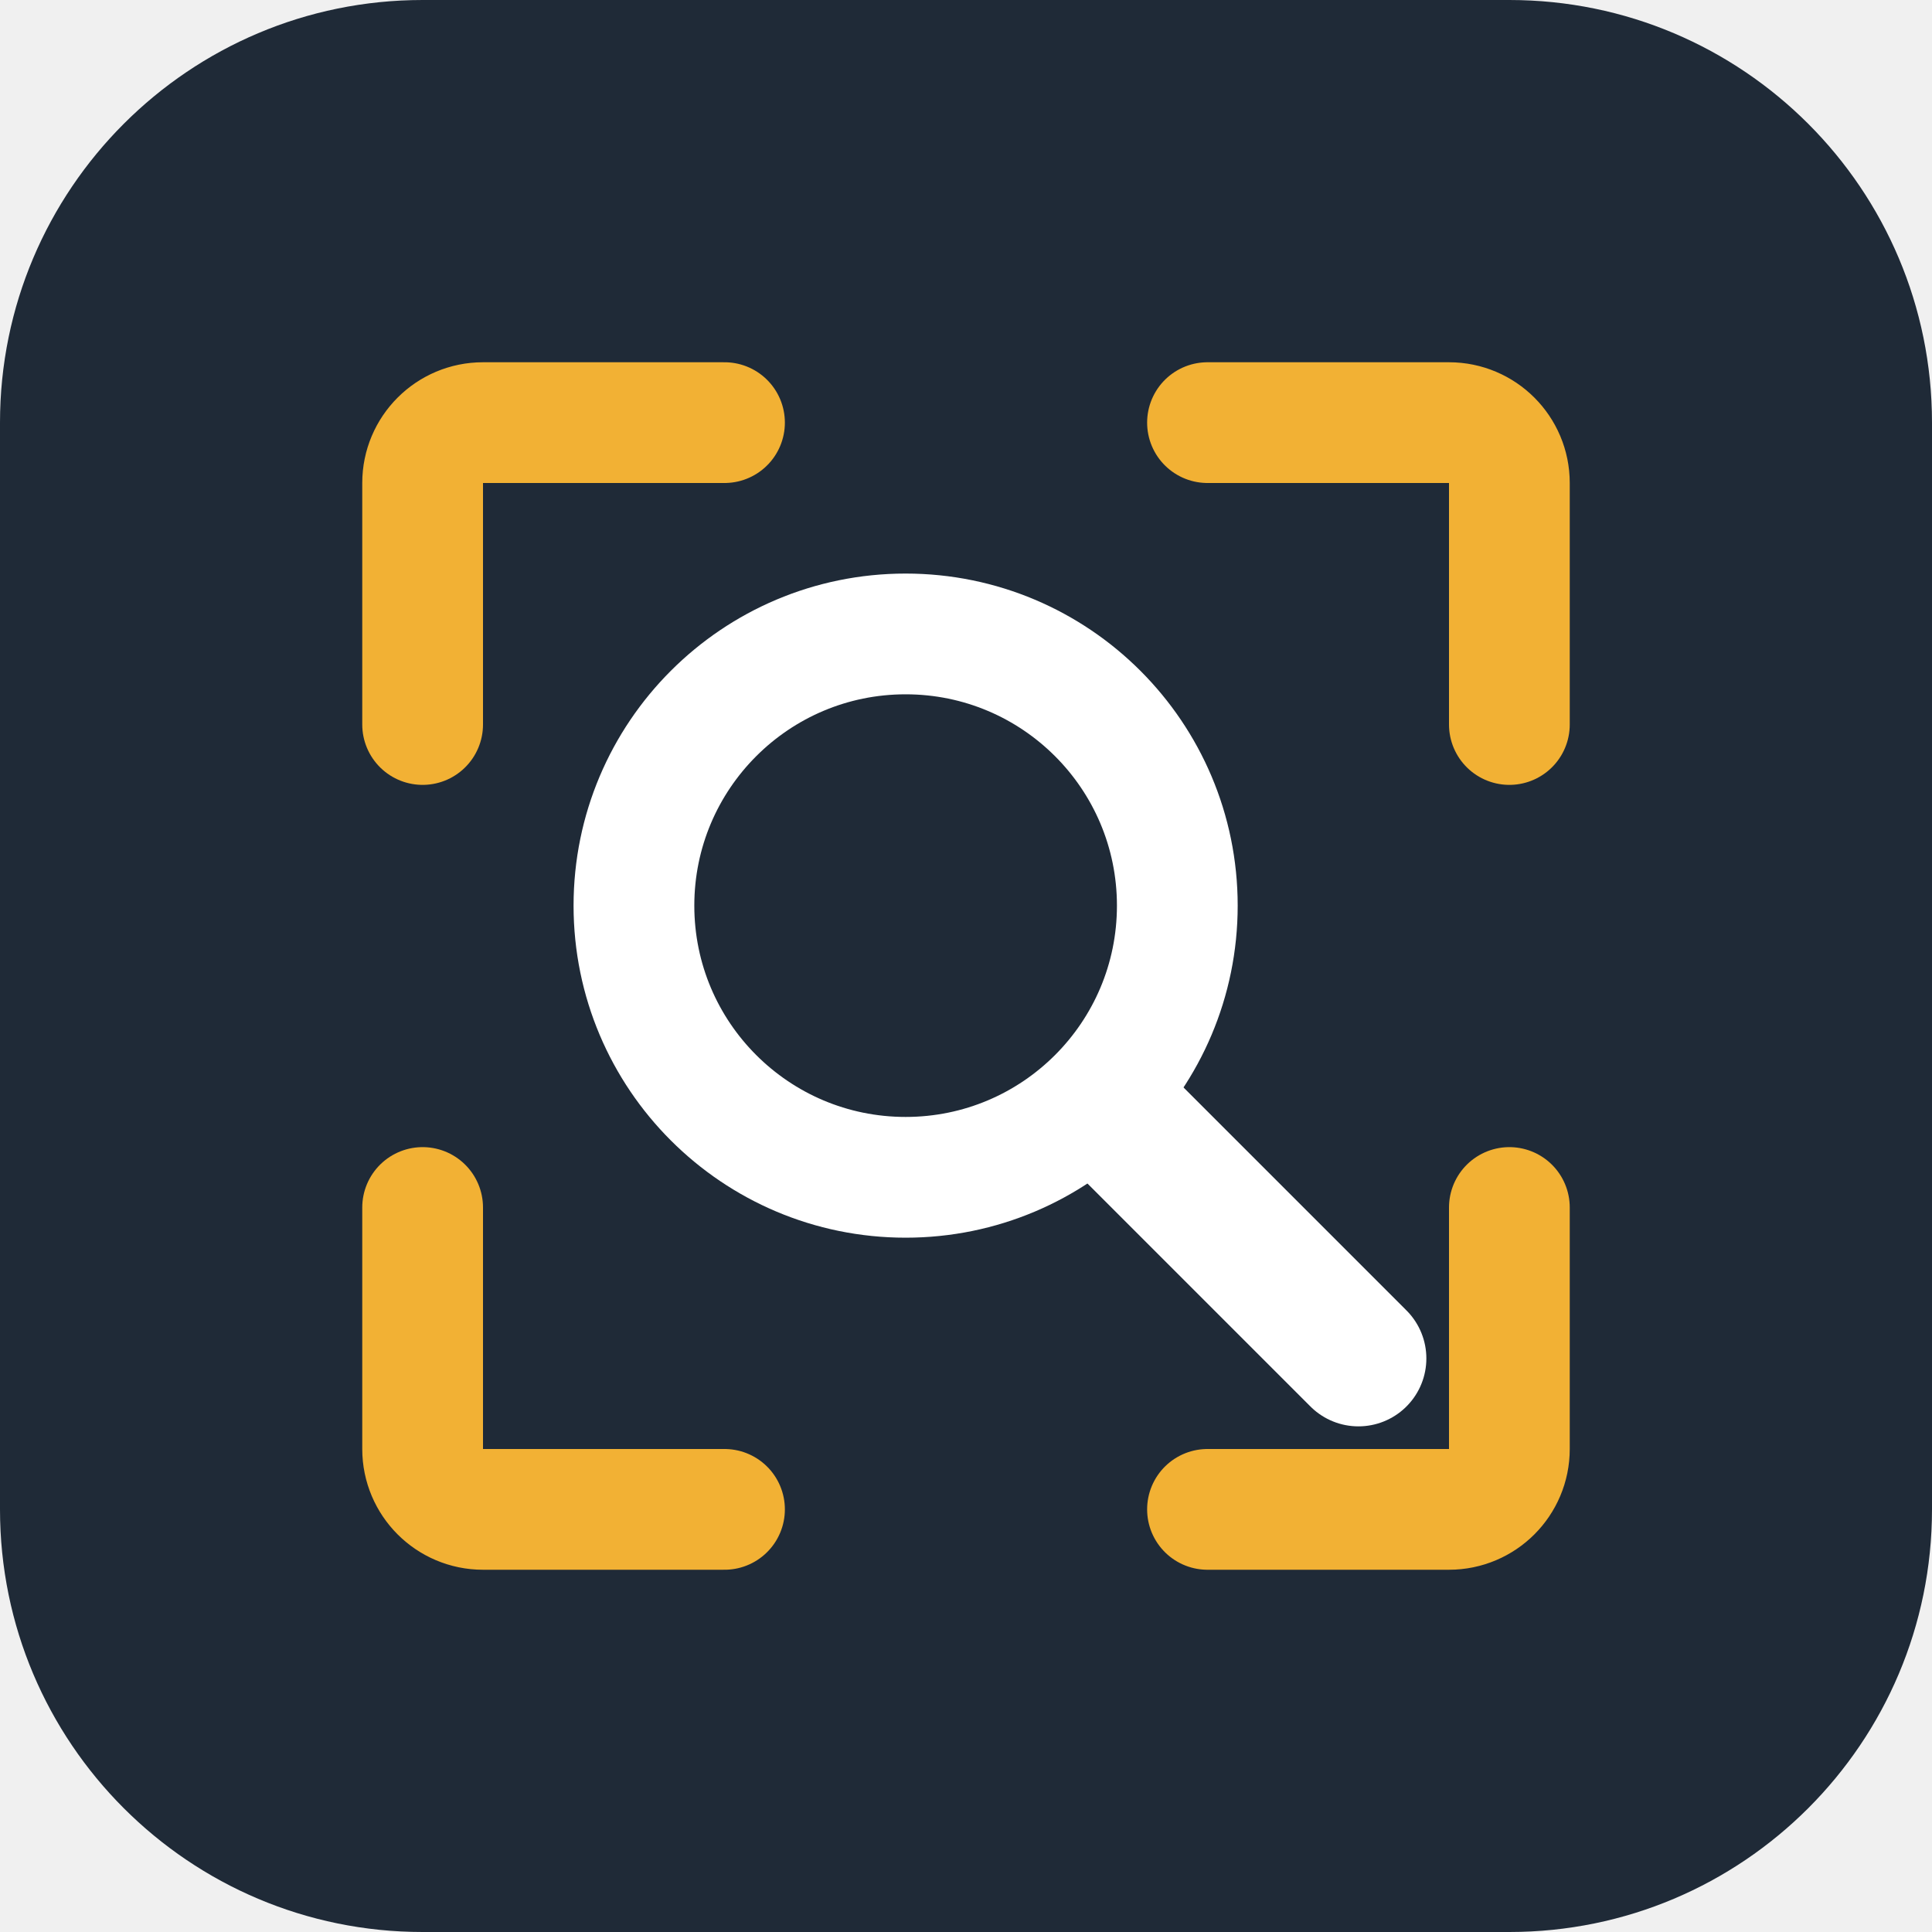
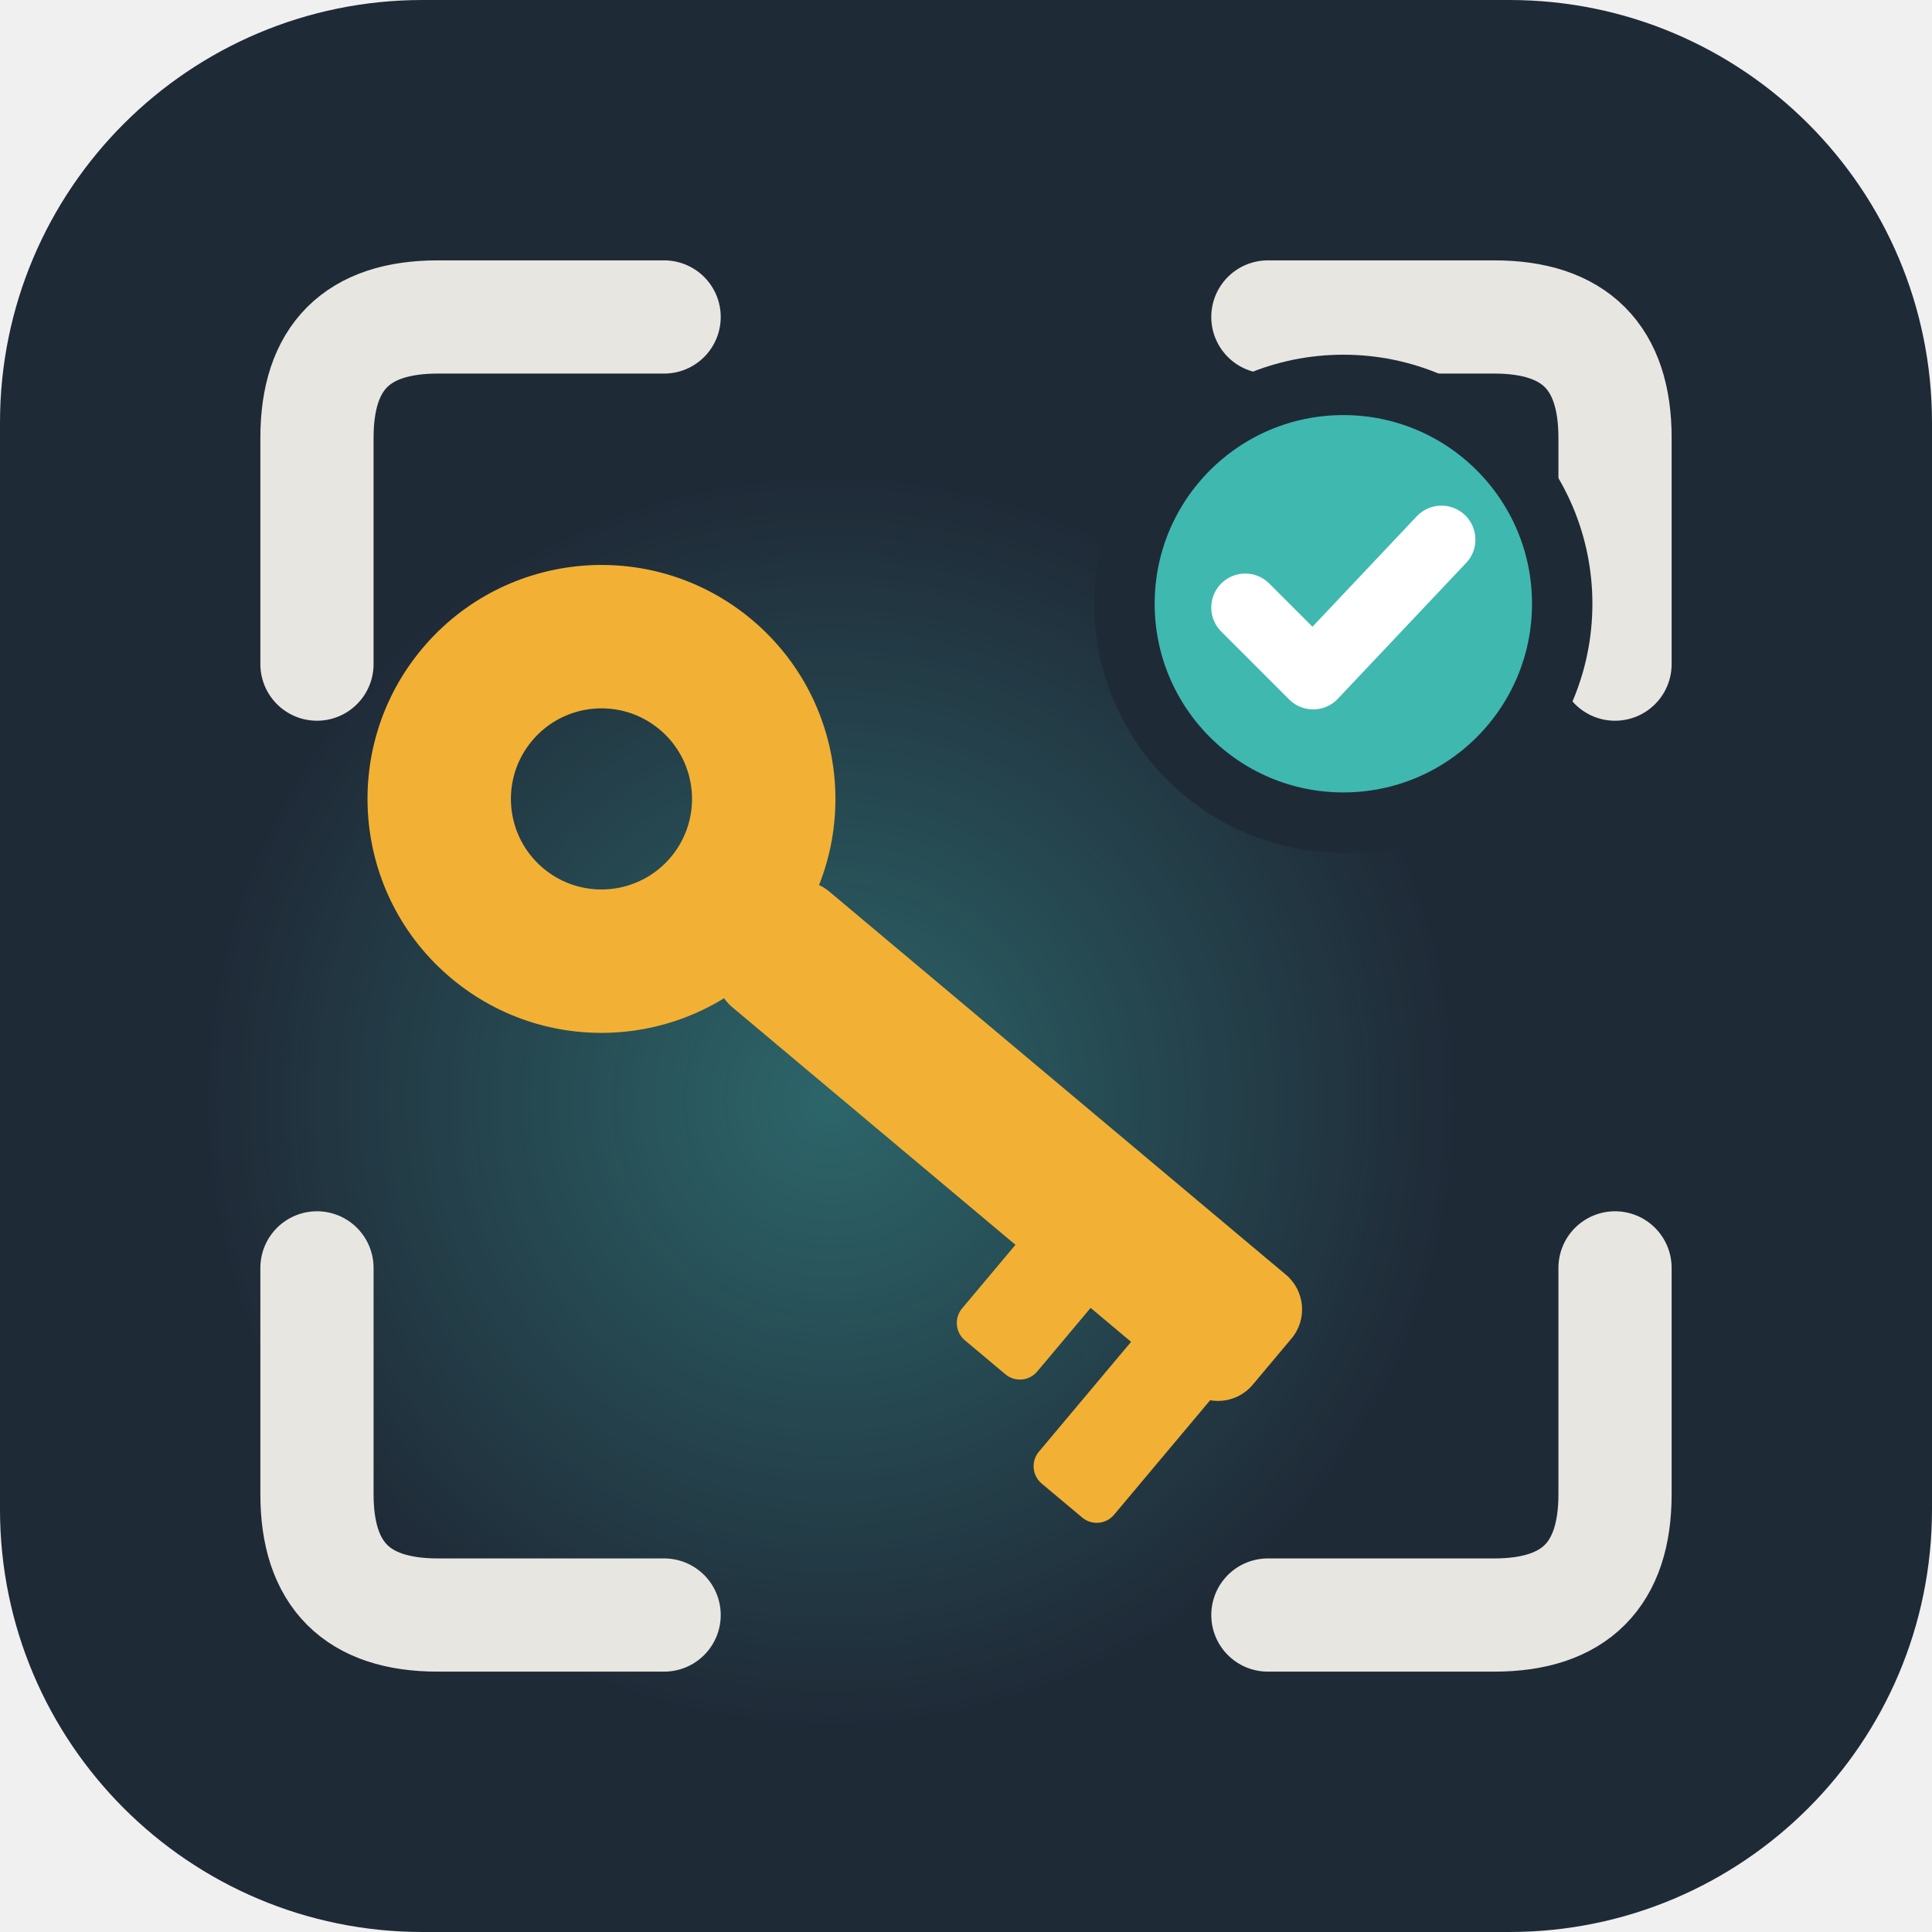
- <svg xmlns="http://www.w3.org/2000/svg" viewBox="0 0 64 64">
-   <rect width="64" height="64" rx="14" fill="#1f2a37" />
-   <path d="M14 24v-8a2 2 0 0 1 2-2h8M40 14h8a2 2 0 0 1 2 2v8M50 40v8a2 2 0 0 1-2 2h-8M24 50h-8a2 2 0 0 1-2-2v-8" fill="none" stroke="#f2b134" stroke-width="4" stroke-linecap="round" />
-   <circle cx="30" cy="30" r="9" fill="none" stroke="#fff" stroke-width="4" />
-   <path d="M37 37l8 8" stroke="#fff" stroke-width="4.5" stroke-linecap="round" />
+ <svg xmlns="http://www.w3.org/2000/svg" viewBox="0 0 512 512">
+   <defs>
+     <radialGradient id="glow" cx="0.46" cy="0.54" r="0.42">
+       <stop offset="0" stop-color="#3fb8b0" stop-opacity="0.42" />
+       <stop offset="1" stop-color="#3fb8b0" stop-opacity="0" />
+     </radialGradient>
+   </defs>
+   <rect width="512" height="512" rx="112" fill="#1f2a37" />
+   <circle cx="236" cy="276" r="200" fill="url(#glow)" />
+   <path d="M84 176V116q0-32 32-32h60M336 84h60q32 0 32 32v60M428 336v60q0 32-32 32h-60M176 428h-60q-32 0-32-32v-60" fill="none" stroke="#e8e6e1" stroke-width="30" stroke-linecap="round" stroke-linejoin="round" />
+   <g transform="rotate(40 236 276)" fill="#f2b134">
+     <path fill-rule="evenodd" d="M136 214a62 62 0 1 1 0 124a62 62 0 1 1 0-124zm0 38a24 24 0 1 0 0 48a24 24 0 1 0 0-48z" />
+     <rect x="186" y="256" width="182" height="40" rx="12" />
+     <rect x="296" y="286" width="26" height="38" rx="6" />
+     <rect x="336" y="286" width="26" height="54" rx="6" />
+   </g>
+   <circle cx="356" cy="160" r="58" fill="#3fb8b0" stroke="#1f2a37" stroke-width="16" />
+   <path d="M330 161l18 18l34-36" fill="none" stroke="#ffffff" stroke-width="18" stroke-linecap="round" stroke-linejoin="round" />
</svg>
